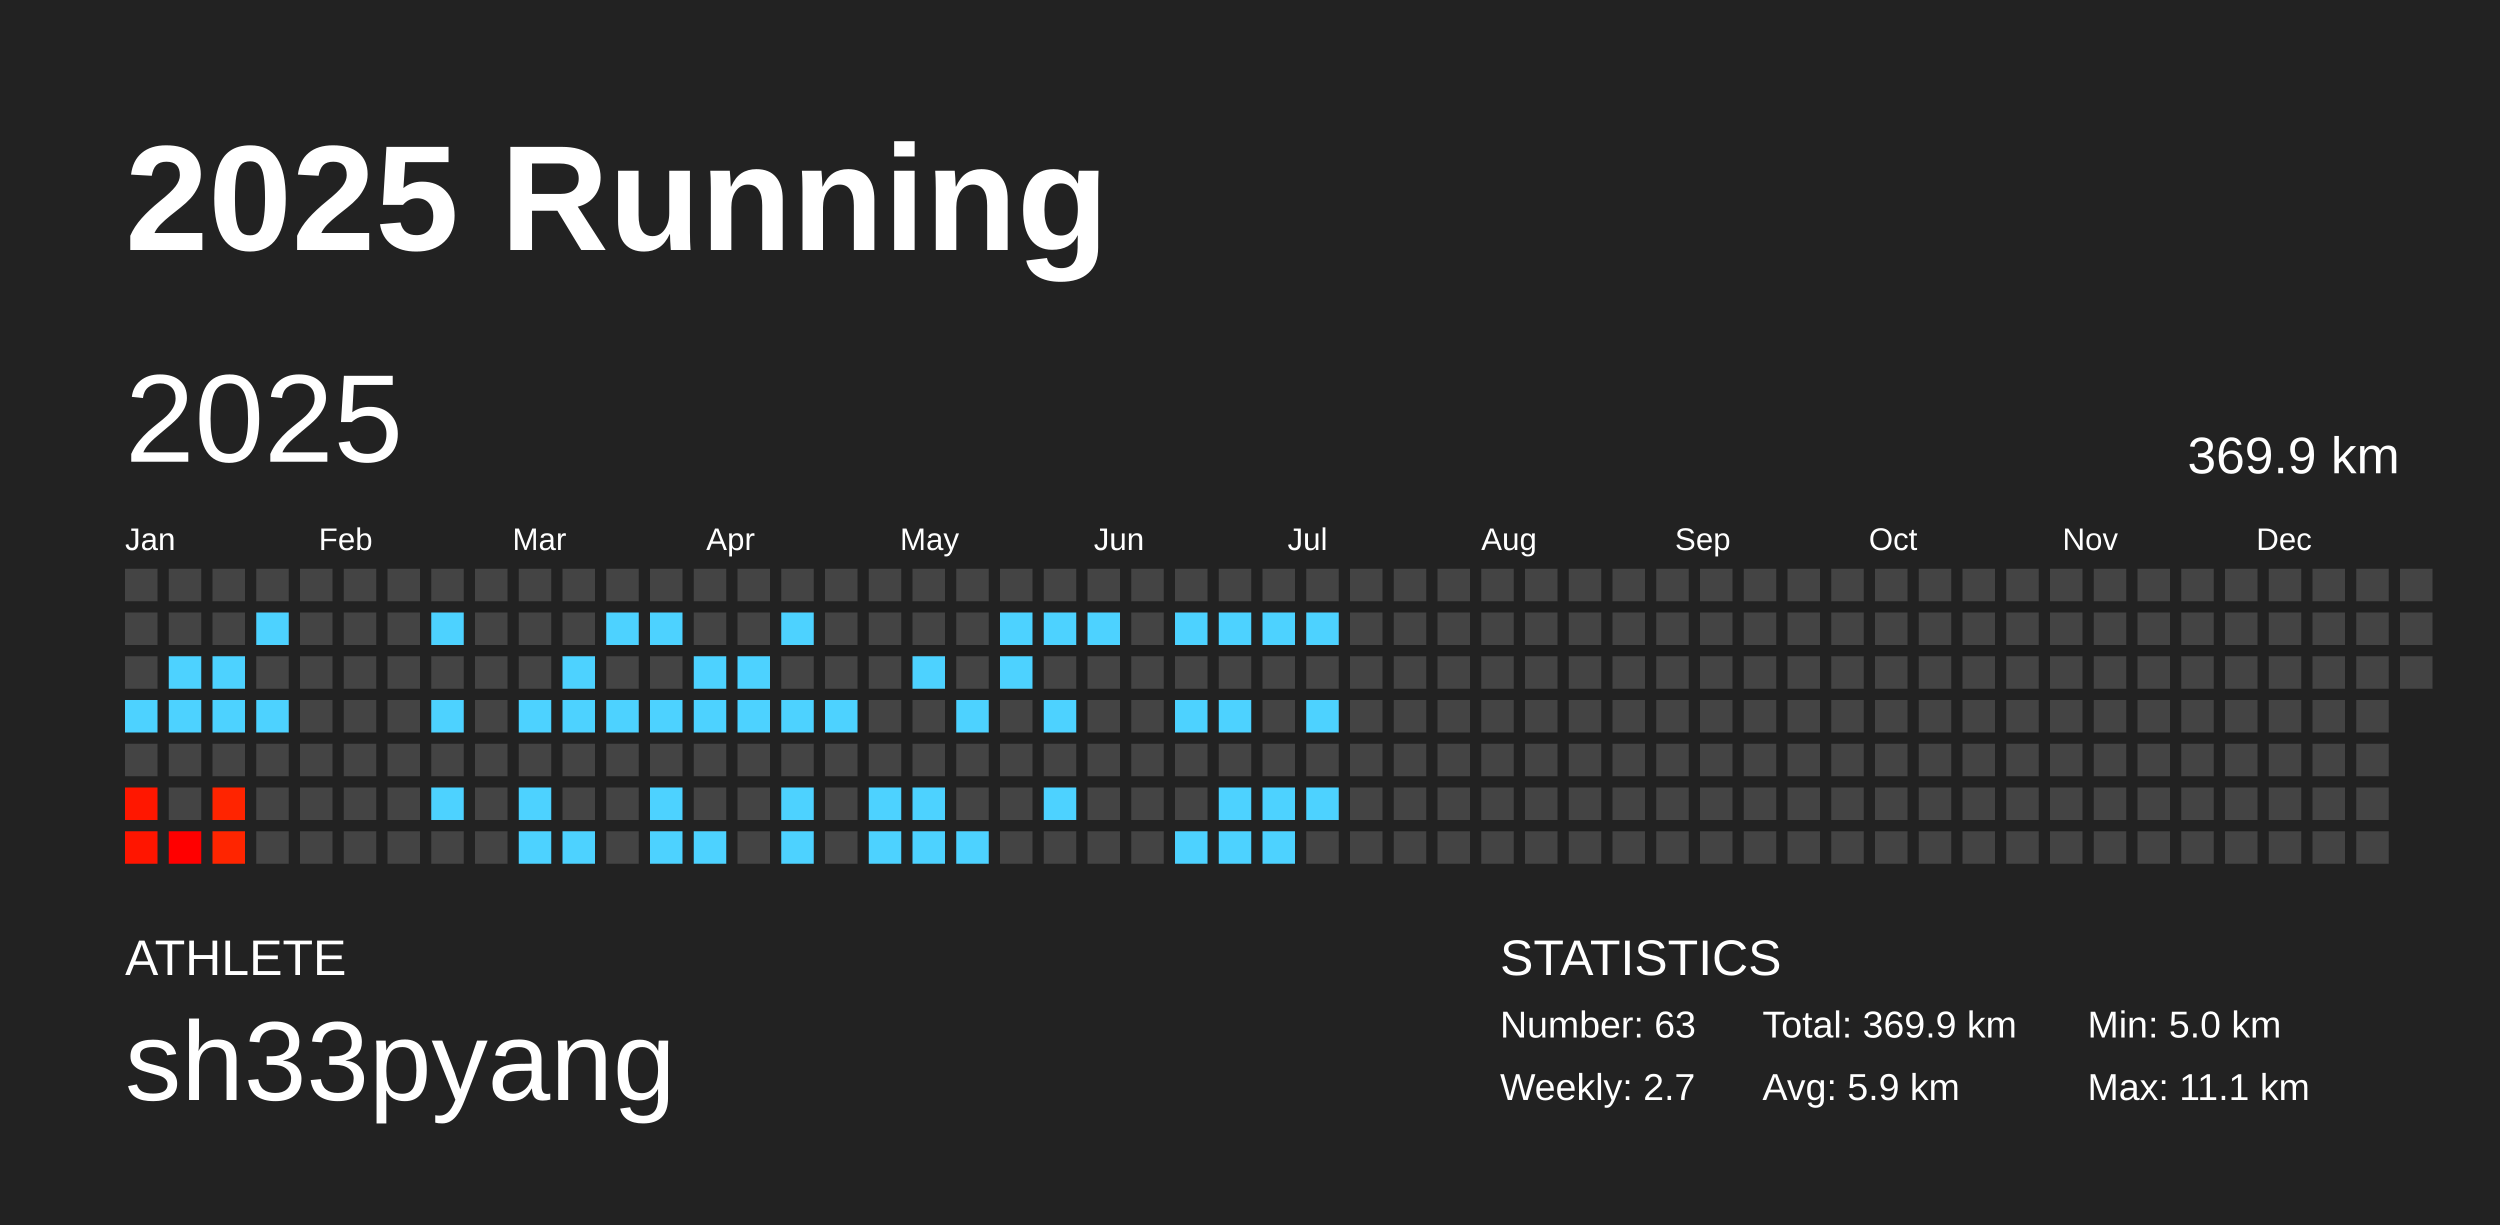
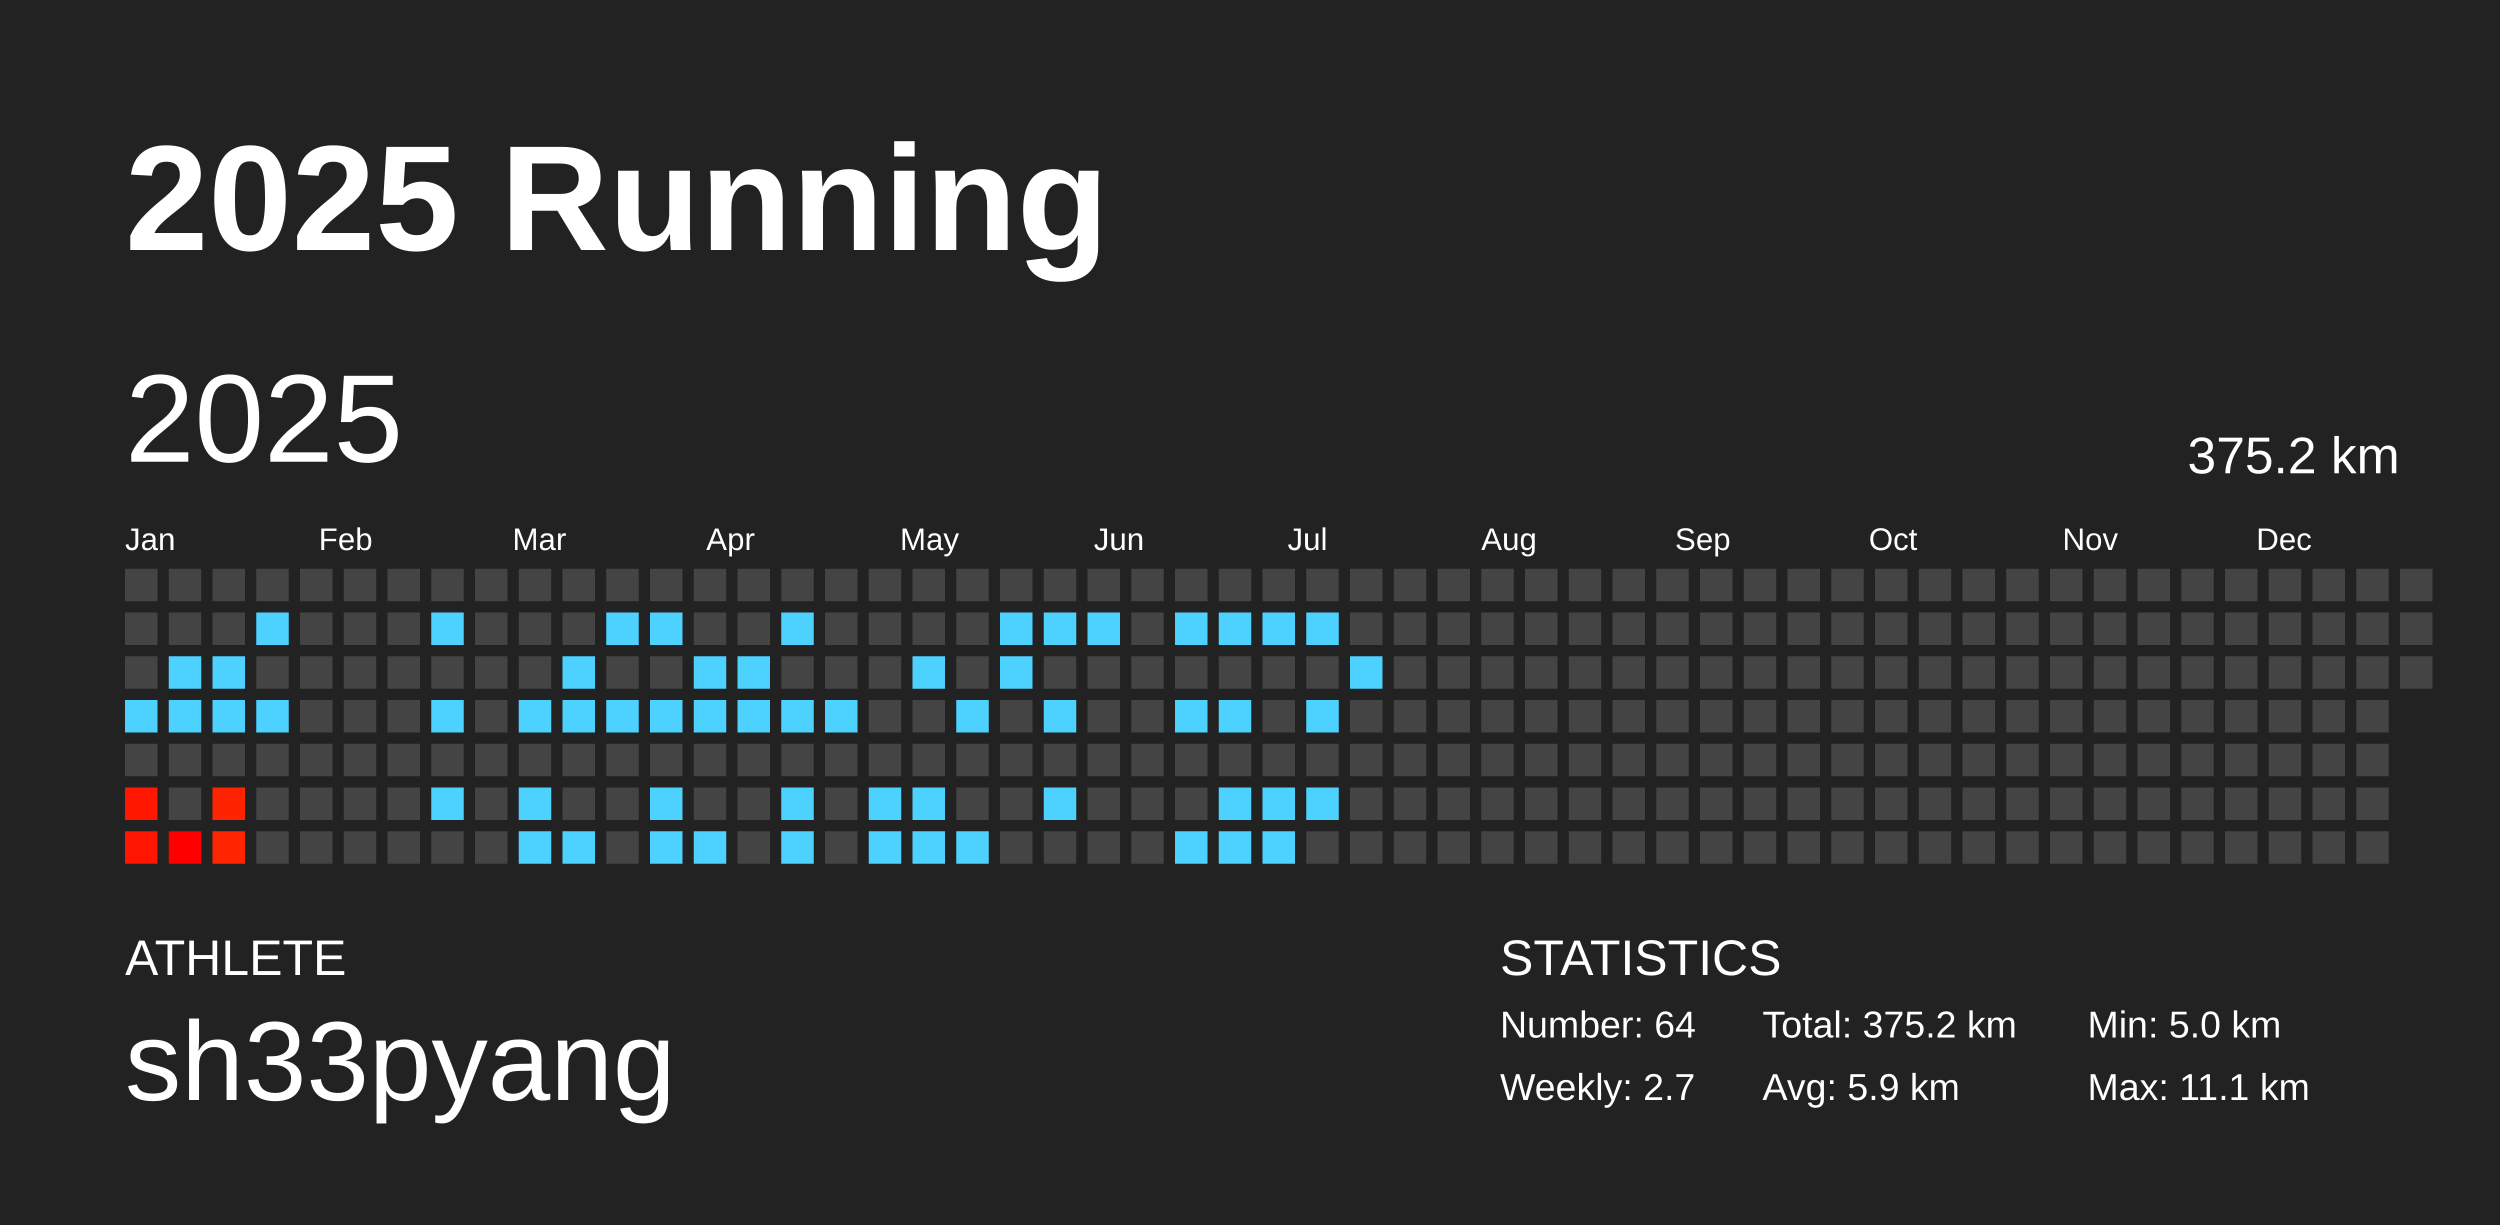
<svg xmlns="http://www.w3.org/2000/svg" baseProfile="full" height="98mm" version="1.1" viewBox="0,0,200,98" width="200mm">
  <defs />
  <rect fill="#222222" height="98" width="200" x="0" y="0" />
  <text fill="#FFFFFF" style="font-size:12px; font-family:Arial; font-weight:bold;" x="10" y="20">2025 Running</text>
  <text fill="#FFFFFF" style="font-size:4px; font-family:Arial" x="10" y="78">ATHLETE</text>
  <text fill="#FFFFFF" style="font-size:9px; font-family:Arial" x="10" y="88">sh33pyang</text>
  <text fill="#FFFFFF" style="font-size:4px; font-family:Arial" x="120" y="78">STATISTICS</text>
-   <text fill="#FFFFFF" style="font-size:3px; font-family:Arial" x="120" y="83">Number: 63</text>
+   <text fill="#FFFFFF" style="font-size:3px; font-family:Arial" x="120" y="83">Number: 64</text>
  <text fill="#FFFFFF" style="font-size:3px; font-family:Arial" x="120" y="88">Weekly: 2.7</text>
-   <text fill="#FFFFFF" style="font-size:3px; font-family:Arial" x="141" y="83">Total: 369.9 km</text>
+   <text fill="#FFFFFF" style="font-size:3px; font-family:Arial" x="141" y="83">Total: 375.2 km</text>
  <text fill="#FFFFFF" style="font-size:3px; font-family:Arial" x="141" y="88">Avg: 5.9 km</text>
  <text fill="#FFFFFF" style="font-size:3px; font-family:Arial" x="167" y="83">Min: 5.0 km</text>
  <text fill="#FFFFFF" style="font-size:3px; font-family:Arial" x="167" y="88">Max: 11.1 km</text>
  <text dominant-baseline="hanging" fill="#FFFFFF" style="font-size:10.0px; font-family:Arial;" x="10" y="30">2025</text>
-   <text dominant-baseline="hanging" fill="#FFFFFF" style="font-size:4.125px; font-family:Arial;" x="175" y="35">369.9 km</text>
+   <text dominant-baseline="hanging" fill="#FFFFFF" style="font-size:4.125px; font-family:Arial;" x="175" y="35">375.2 km</text>
  <text fill="#FFFFFF" style="font-size:2.5px; font-family:Arial" x="10.0" y="44">Jan</text>
  <text fill="#FFFFFF" style="font-size:2.5px; font-family:Arial" x="25.5" y="44">Feb</text>
  <text fill="#FFFFFF" style="font-size:2.5px; font-family:Arial" x="41.0" y="44">Mar</text>
  <text fill="#FFFFFF" style="font-size:2.5px; font-family:Arial" x="56.5" y="44">Apr</text>
  <text fill="#FFFFFF" style="font-size:2.5px; font-family:Arial" x="72.0" y="44">May</text>
  <text fill="#FFFFFF" style="font-size:2.5px; font-family:Arial" x="87.5" y="44">Jun</text>
  <text fill="#FFFFFF" style="font-size:2.5px; font-family:Arial" x="103.0" y="44">Jul</text>
  <text fill="#FFFFFF" style="font-size:2.5px; font-family:Arial" x="118.5" y="44">Aug</text>
  <text fill="#FFFFFF" style="font-size:2.5px; font-family:Arial" x="134.0" y="44">Sep</text>
  <text fill="#FFFFFF" style="font-size:2.5px; font-family:Arial" x="149.5" y="44">Oct</text>
  <text fill="#FFFFFF" style="font-size:2.5px; font-family:Arial" x="165.0" y="44">Nov</text>
  <text fill="#FFFFFF" style="font-size:2.5px; font-family:Arial" x="180.5" y="44">Dec</text>
  <rect fill="#444444" height="2.6" width="2.6" x="10.0" y="45.5" />
  <rect fill="#444444" height="2.6" width="2.6" x="10.0" y="49.0" />
  <rect fill="#444444" height="2.6" width="2.6" x="10.0" y="52.5" />
  <rect fill="#4dd2ff" height="2.6" width="2.6" x="10.0" y="56.0" />
  <rect fill="#444444" height="2.6" width="2.6" x="10.0" y="59.5" />
  <rect fill="#ff1700" height="2.6" width="2.6" x="10.0" y="63.0" />
  <rect fill="#ff1500" height="2.6" width="2.6" x="10.0" y="66.5" />
  <rect fill="#444444" height="2.6" width="2.6" x="13.5" y="45.5" />
  <rect fill="#444444" height="2.6" width="2.6" x="13.5" y="49.0" />
  <rect fill="#4dd2ff" height="2.6" width="2.6" x="13.5" y="52.5" />
  <rect fill="#4dd2ff" height="2.6" width="2.6" x="13.5" y="56.0" />
  <rect fill="#444444" height="2.6" width="2.6" x="13.5" y="59.5" />
  <rect fill="#444444" height="2.6" width="2.6" x="13.5" y="63.0" />
  <rect fill="#ff0000" height="2.6" width="2.6" x="13.5" y="66.5" />
  <rect fill="#444444" height="2.6" width="2.6" x="17.0" y="45.5" />
  <rect fill="#444444" height="2.6" width="2.6" x="17.0" y="49.0" />
  <rect fill="#4dd2ff" height="2.6" width="2.6" x="17.0" y="52.5" />
  <rect fill="#4dd2ff" height="2.6" width="2.6" x="17.0" y="56.0" />
  <rect fill="#444444" height="2.6" width="2.6" x="17.0" y="59.5" />
  <rect fill="#ff2400" height="2.6" width="2.6" x="17.0" y="63.0" />
  <rect fill="#ff2500" height="2.6" width="2.6" x="17.0" y="66.5" />
  <rect fill="#444444" height="2.6" width="2.6" x="20.5" y="45.5" />
  <rect fill="#4dd2ff" height="2.6" width="2.6" x="20.5" y="49.0" />
  <rect fill="#444444" height="2.6" width="2.6" x="20.5" y="52.5" />
  <rect fill="#4dd2ff" height="2.6" width="2.6" x="20.5" y="56.0" />
  <rect fill="#444444" height="2.6" width="2.6" x="20.5" y="59.5" />
  <rect fill="#444444" height="2.6" width="2.6" x="20.5" y="63.0" />
  <rect fill="#444444" height="2.6" width="2.6" x="20.5" y="66.5" />
  <rect fill="#444444" height="2.6" width="2.6" x="24.0" y="45.5" />
  <rect fill="#444444" height="2.6" width="2.6" x="24.0" y="49.0" />
  <rect fill="#444444" height="2.6" width="2.6" x="24.0" y="52.5" />
  <rect fill="#444444" height="2.6" width="2.6" x="24.0" y="56.0" />
  <rect fill="#444444" height="2.6" width="2.6" x="24.0" y="59.5" />
  <rect fill="#444444" height="2.6" width="2.6" x="24.0" y="63.0" />
  <rect fill="#444444" height="2.6" width="2.6" x="24.0" y="66.5" />
  <rect fill="#444444" height="2.6" width="2.6" x="27.5" y="45.5" />
  <rect fill="#444444" height="2.6" width="2.6" x="27.5" y="49.0" />
  <rect fill="#444444" height="2.6" width="2.6" x="27.5" y="52.5" />
  <rect fill="#444444" height="2.6" width="2.6" x="27.5" y="56.0" />
  <rect fill="#444444" height="2.6" width="2.6" x="27.5" y="59.5" />
  <rect fill="#444444" height="2.6" width="2.6" x="27.5" y="63.0" />
  <rect fill="#444444" height="2.6" width="2.6" x="27.5" y="66.5" />
  <rect fill="#444444" height="2.6" width="2.6" x="31.0" y="45.5" />
  <rect fill="#444444" height="2.6" width="2.6" x="31.0" y="49.0" />
  <rect fill="#444444" height="2.6" width="2.6" x="31.0" y="52.5" />
  <rect fill="#444444" height="2.6" width="2.6" x="31.0" y="56.0" />
  <rect fill="#444444" height="2.6" width="2.6" x="31.0" y="59.5" />
  <rect fill="#444444" height="2.6" width="2.6" x="31.0" y="63.0" />
  <rect fill="#444444" height="2.6" width="2.6" x="31.0" y="66.5" />
  <rect fill="#444444" height="2.6" width="2.6" x="34.5" y="45.5" />
  <rect fill="#4dd2ff" height="2.6" width="2.6" x="34.5" y="49.0" />
  <rect fill="#444444" height="2.6" width="2.6" x="34.5" y="52.5" />
  <rect fill="#4dd2ff" height="2.6" width="2.6" x="34.5" y="56.0" />
  <rect fill="#444444" height="2.6" width="2.6" x="34.5" y="59.5" />
  <rect fill="#4dd2ff" height="2.6" width="2.6" x="34.5" y="63.0" />
  <rect fill="#444444" height="2.6" width="2.6" x="34.5" y="66.5" />
  <rect fill="#444444" height="2.6" width="2.6" x="38.0" y="45.5" />
  <rect fill="#444444" height="2.6" width="2.6" x="38.0" y="49.0" />
  <rect fill="#444444" height="2.6" width="2.6" x="38.0" y="52.5" />
  <rect fill="#444444" height="2.6" width="2.6" x="38.0" y="56.0" />
  <rect fill="#444444" height="2.6" width="2.6" x="38.0" y="59.5" />
  <rect fill="#444444" height="2.6" width="2.6" x="38.0" y="63.0" />
  <rect fill="#444444" height="2.6" width="2.6" x="38.0" y="66.5" />
  <rect fill="#444444" height="2.6" width="2.6" x="41.5" y="45.5" />
  <rect fill="#444444" height="2.6" width="2.6" x="41.5" y="49.0" />
  <rect fill="#444444" height="2.6" width="2.6" x="41.5" y="52.5" />
  <rect fill="#4dd2ff" height="2.6" width="2.6" x="41.5" y="56.0" />
  <rect fill="#444444" height="2.6" width="2.6" x="41.5" y="59.5" />
  <rect fill="#4dd2ff" height="2.6" width="2.6" x="41.5" y="63.0" />
  <rect fill="#4dd2ff" height="2.6" width="2.6" x="41.5" y="66.5" />
  <rect fill="#444444" height="2.6" width="2.6" x="45.0" y="45.5" />
  <rect fill="#444444" height="2.6" width="2.6" x="45.0" y="49.0" />
  <rect fill="#4dd2ff" height="2.6" width="2.6" x="45.0" y="52.5" />
  <rect fill="#4dd2ff" height="2.6" width="2.6" x="45.0" y="56.0" />
  <rect fill="#444444" height="2.6" width="2.6" x="45.0" y="59.5" />
  <rect fill="#444444" height="2.6" width="2.6" x="45.0" y="63.0" />
  <rect fill="#4dd2ff" height="2.6" width="2.6" x="45.0" y="66.5" />
  <rect fill="#444444" height="2.6" width="2.6" x="48.5" y="45.5" />
  <rect fill="#4dd2ff" height="2.6" width="2.6" x="48.5" y="49.0" />
  <rect fill="#444444" height="2.6" width="2.6" x="48.5" y="52.5" />
  <rect fill="#4dd2ff" height="2.6" width="2.6" x="48.5" y="56.0" />
  <rect fill="#444444" height="2.6" width="2.6" x="48.5" y="59.5" />
  <rect fill="#444444" height="2.6" width="2.6" x="48.5" y="63.0" />
  <rect fill="#444444" height="2.6" width="2.6" x="48.5" y="66.5" />
  <rect fill="#444444" height="2.6" width="2.6" x="52.0" y="45.5" />
  <rect fill="#4dd2ff" height="2.6" width="2.6" x="52.0" y="49.0" />
  <rect fill="#444444" height="2.6" width="2.6" x="52.0" y="52.5" />
  <rect fill="#4dd2ff" height="2.6" width="2.6" x="52.0" y="56.0" />
  <rect fill="#444444" height="2.6" width="2.6" x="52.0" y="59.5" />
  <rect fill="#4dd2ff" height="2.6" width="2.6" x="52.0" y="63.0" />
  <rect fill="#4dd2ff" height="2.6" width="2.6" x="52.0" y="66.5" />
  <rect fill="#444444" height="2.6" width="2.6" x="55.5" y="45.5" />
  <rect fill="#444444" height="2.6" width="2.6" x="55.5" y="49.0" />
  <rect fill="#4dd2ff" height="2.6" width="2.6" x="55.5" y="52.5" />
  <rect fill="#4dd2ff" height="2.6" width="2.6" x="55.5" y="56.0" />
  <rect fill="#444444" height="2.6" width="2.6" x="55.5" y="59.5" />
  <rect fill="#444444" height="2.6" width="2.6" x="55.5" y="63.0" />
  <rect fill="#4dd2ff" height="2.6" width="2.6" x="55.5" y="66.5" />
  <rect fill="#444444" height="2.6" width="2.6" x="59.0" y="45.5" />
  <rect fill="#444444" height="2.6" width="2.6" x="59.0" y="49.0" />
  <rect fill="#4dd2ff" height="2.6" width="2.6" x="59.0" y="52.5" />
  <rect fill="#4dd2ff" height="2.6" width="2.6" x="59.0" y="56.0" />
  <rect fill="#444444" height="2.6" width="2.6" x="59.0" y="59.5" />
  <rect fill="#444444" height="2.6" width="2.6" x="59.0" y="63.0" />
  <rect fill="#444444" height="2.6" width="2.6" x="59.0" y="66.5" />
  <rect fill="#444444" height="2.6" width="2.6" x="62.5" y="45.5" />
  <rect fill="#4dd2ff" height="2.6" width="2.6" x="62.5" y="49.0" />
  <rect fill="#444444" height="2.6" width="2.6" x="62.5" y="52.5" />
  <rect fill="#4dd2ff" height="2.6" width="2.6" x="62.5" y="56.0" />
  <rect fill="#444444" height="2.6" width="2.6" x="62.5" y="59.5" />
  <rect fill="#4dd2ff" height="2.6" width="2.6" x="62.5" y="63.0" />
  <rect fill="#4dd2ff" height="2.6" width="2.6" x="62.5" y="66.5" />
  <rect fill="#444444" height="2.6" width="2.6" x="66.0" y="45.5" />
  <rect fill="#444444" height="2.6" width="2.6" x="66.0" y="49.0" />
  <rect fill="#444444" height="2.6" width="2.6" x="66.0" y="52.5" />
  <rect fill="#4dd2ff" height="2.6" width="2.6" x="66.0" y="56.0" />
  <rect fill="#444444" height="2.6" width="2.6" x="66.0" y="59.5" />
  <rect fill="#444444" height="2.6" width="2.6" x="66.0" y="63.0" />
  <rect fill="#444444" height="2.6" width="2.6" x="66.0" y="66.5" />
  <rect fill="#444444" height="2.6" width="2.6" x="69.5" y="45.5" />
  <rect fill="#444444" height="2.6" width="2.6" x="69.5" y="49.0" />
  <rect fill="#444444" height="2.6" width="2.6" x="69.5" y="52.5" />
  <rect fill="#444444" height="2.6" width="2.6" x="69.5" y="56.0" />
  <rect fill="#444444" height="2.6" width="2.6" x="69.5" y="59.5" />
  <rect fill="#4dd2ff" height="2.6" width="2.6" x="69.5" y="63.0" />
  <rect fill="#4dd2ff" height="2.6" width="2.6" x="69.5" y="66.5" />
  <rect fill="#444444" height="2.6" width="2.6" x="73.0" y="45.5" />
  <rect fill="#444444" height="2.6" width="2.6" x="73.0" y="49.0" />
  <rect fill="#4dd2ff" height="2.6" width="2.6" x="73.0" y="52.5" />
  <rect fill="#444444" height="2.6" width="2.6" x="73.0" y="56.0" />
  <rect fill="#444444" height="2.6" width="2.6" x="73.0" y="59.5" />
  <rect fill="#4dd2ff" height="2.6" width="2.6" x="73.0" y="63.0" />
  <rect fill="#4dd2ff" height="2.6" width="2.6" x="73.0" y="66.5" />
  <rect fill="#444444" height="2.6" width="2.6" x="76.5" y="45.5" />
  <rect fill="#444444" height="2.6" width="2.6" x="76.5" y="49.0" />
  <rect fill="#444444" height="2.6" width="2.6" x="76.5" y="52.5" />
  <rect fill="#4dd2ff" height="2.6" width="2.6" x="76.5" y="56.0" />
  <rect fill="#444444" height="2.6" width="2.6" x="76.5" y="59.5" />
  <rect fill="#444444" height="2.6" width="2.6" x="76.5" y="63.0" />
  <rect fill="#4dd2ff" height="2.6" width="2.6" x="76.5" y="66.5" />
  <rect fill="#444444" height="2.6" width="2.6" x="80.0" y="45.5" />
  <rect fill="#4dd2ff" height="2.6" width="2.6" x="80.0" y="49.0" />
  <rect fill="#4dd2ff" height="2.6" width="2.6" x="80.0" y="52.5" />
  <rect fill="#444444" height="2.6" width="2.6" x="80.0" y="56.0" />
  <rect fill="#444444" height="2.6" width="2.6" x="80.0" y="59.5" />
  <rect fill="#444444" height="2.6" width="2.6" x="80.0" y="63.0" />
  <rect fill="#444444" height="2.6" width="2.6" x="80.0" y="66.5" />
  <rect fill="#444444" height="2.6" width="2.6" x="83.5" y="45.5" />
  <rect fill="#4dd2ff" height="2.6" width="2.6" x="83.5" y="49.0" />
  <rect fill="#444444" height="2.6" width="2.6" x="83.5" y="52.5" />
  <rect fill="#4dd2ff" height="2.6" width="2.6" x="83.5" y="56.0" />
  <rect fill="#444444" height="2.6" width="2.6" x="83.5" y="59.5" />
  <rect fill="#4dd2ff" height="2.6" width="2.6" x="83.5" y="63.0" />
  <rect fill="#444444" height="2.6" width="2.6" x="83.5" y="66.5" />
  <rect fill="#444444" height="2.6" width="2.6" x="87.0" y="45.5" />
  <rect fill="#4dd2ff" height="2.6" width="2.6" x="87.0" y="49.0" />
  <rect fill="#444444" height="2.6" width="2.6" x="87.0" y="52.5" />
  <rect fill="#444444" height="2.6" width="2.6" x="87.0" y="56.0" />
  <rect fill="#444444" height="2.6" width="2.6" x="87.0" y="59.5" />
  <rect fill="#444444" height="2.6" width="2.6" x="87.0" y="63.0" />
  <rect fill="#444444" height="2.6" width="2.6" x="87.0" y="66.5" />
  <rect fill="#444444" height="2.6" width="2.6" x="90.5" y="45.5" />
  <rect fill="#444444" height="2.6" width="2.6" x="90.5" y="49.0" />
  <rect fill="#444444" height="2.6" width="2.6" x="90.5" y="52.5" />
  <rect fill="#444444" height="2.6" width="2.6" x="90.5" y="56.0" />
  <rect fill="#444444" height="2.6" width="2.6" x="90.5" y="59.5" />
  <rect fill="#444444" height="2.6" width="2.6" x="90.5" y="63.0" />
  <rect fill="#444444" height="2.6" width="2.6" x="90.5" y="66.5" />
  <rect fill="#444444" height="2.6" width="2.6" x="94.0" y="45.5" />
  <rect fill="#4dd2ff" height="2.6" width="2.6" x="94.0" y="49.0" />
  <rect fill="#444444" height="2.6" width="2.6" x="94.0" y="52.5" />
  <rect fill="#4dd2ff" height="2.6" width="2.6" x="94.0" y="56.0" />
  <rect fill="#444444" height="2.6" width="2.6" x="94.0" y="59.5" />
  <rect fill="#444444" height="2.6" width="2.6" x="94.0" y="63.0" />
  <rect fill="#4dd2ff" height="2.6" width="2.6" x="94.0" y="66.5" />
  <rect fill="#444444" height="2.6" width="2.6" x="97.5" y="45.5" />
  <rect fill="#4dd2ff" height="2.6" width="2.6" x="97.5" y="49.0" />
  <rect fill="#444444" height="2.6" width="2.6" x="97.5" y="52.5" />
  <rect fill="#4dd2ff" height="2.6" width="2.6" x="97.5" y="56.0" />
  <rect fill="#444444" height="2.6" width="2.6" x="97.5" y="59.5" />
  <rect fill="#4dd2ff" height="2.6" width="2.6" x="97.5" y="63.0" />
  <rect fill="#4dd2ff" height="2.6" width="2.6" x="97.5" y="66.5" />
  <rect fill="#444444" height="2.6" width="2.6" x="101.0" y="45.5" />
  <rect fill="#4dd2ff" height="2.6" width="2.6" x="101.0" y="49.0" />
  <rect fill="#444444" height="2.6" width="2.6" x="101.0" y="52.5" />
  <rect fill="#444444" height="2.6" width="2.6" x="101.0" y="56.0" />
  <rect fill="#444444" height="2.6" width="2.6" x="101.0" y="59.5" />
  <rect fill="#4dd2ff" height="2.6" width="2.6" x="101.0" y="63.0" />
  <rect fill="#4dd2ff" height="2.6" width="2.6" x="101.0" y="66.5" />
  <rect fill="#444444" height="2.6" width="2.6" x="104.5" y="45.5" />
  <rect fill="#4dd2ff" height="2.6" width="2.6" x="104.5" y="49.0" />
  <rect fill="#444444" height="2.6" width="2.6" x="104.5" y="52.5" />
  <rect fill="#4dd2ff" height="2.6" width="2.6" x="104.5" y="56.0" />
  <rect fill="#444444" height="2.6" width="2.6" x="104.5" y="59.5" />
  <rect fill="#4dd2ff" height="2.6" width="2.6" x="104.5" y="63.0" />
  <rect fill="#444444" height="2.6" width="2.6" x="104.5" y="66.5" />
  <rect fill="#444444" height="2.6" width="2.6" x="108.0" y="45.5" />
  <rect fill="#444444" height="2.6" width="2.6" x="108.0" y="49.0" />
-   <rect fill="#444444" height="2.6" width="2.6" x="108.0" y="52.5" />
+   <rect fill="#4dd2ff" height="2.6" width="2.6" x="108.0" y="52.5" />
  <rect fill="#444444" height="2.6" width="2.6" x="108.0" y="56.0" />
  <rect fill="#444444" height="2.6" width="2.6" x="108.0" y="59.5" />
  <rect fill="#444444" height="2.6" width="2.6" x="108.0" y="63.0" />
  <rect fill="#444444" height="2.6" width="2.6" x="108.0" y="66.5" />
  <rect fill="#444444" height="2.6" width="2.6" x="111.5" y="45.5" />
  <rect fill="#444444" height="2.6" width="2.6" x="111.5" y="49.0" />
  <rect fill="#444444" height="2.6" width="2.6" x="111.5" y="52.5" />
  <rect fill="#444444" height="2.6" width="2.6" x="111.5" y="56.0" />
  <rect fill="#444444" height="2.6" width="2.6" x="111.5" y="59.5" />
  <rect fill="#444444" height="2.6" width="2.6" x="111.5" y="63.0" />
  <rect fill="#444444" height="2.6" width="2.6" x="111.5" y="66.5" />
  <rect fill="#444444" height="2.6" width="2.6" x="115.0" y="45.5" />
  <rect fill="#444444" height="2.6" width="2.6" x="115.0" y="49.0" />
  <rect fill="#444444" height="2.6" width="2.6" x="115.0" y="52.5" />
  <rect fill="#444444" height="2.6" width="2.6" x="115.0" y="56.0" />
  <rect fill="#444444" height="2.6" width="2.6" x="115.0" y="59.5" />
  <rect fill="#444444" height="2.6" width="2.6" x="115.0" y="63.0" />
  <rect fill="#444444" height="2.6" width="2.6" x="115.0" y="66.5" />
  <rect fill="#444444" height="2.6" width="2.6" x="118.5" y="45.5" />
  <rect fill="#444444" height="2.6" width="2.6" x="118.5" y="49.0" />
  <rect fill="#444444" height="2.6" width="2.6" x="118.5" y="52.5" />
  <rect fill="#444444" height="2.6" width="2.6" x="118.5" y="56.0" />
  <rect fill="#444444" height="2.6" width="2.6" x="118.5" y="59.5" />
  <rect fill="#444444" height="2.6" width="2.6" x="118.5" y="63.0" />
  <rect fill="#444444" height="2.6" width="2.6" x="118.5" y="66.5" />
  <rect fill="#444444" height="2.6" width="2.6" x="122.0" y="45.5" />
  <rect fill="#444444" height="2.6" width="2.6" x="122.0" y="49.0" />
  <rect fill="#444444" height="2.6" width="2.6" x="122.0" y="52.5" />
  <rect fill="#444444" height="2.6" width="2.6" x="122.0" y="56.0" />
  <rect fill="#444444" height="2.6" width="2.6" x="122.0" y="59.5" />
  <rect fill="#444444" height="2.6" width="2.6" x="122.0" y="63.0" />
  <rect fill="#444444" height="2.6" width="2.6" x="122.0" y="66.5" />
  <rect fill="#444444" height="2.6" width="2.6" x="125.5" y="45.5" />
  <rect fill="#444444" height="2.6" width="2.6" x="125.5" y="49.0" />
  <rect fill="#444444" height="2.6" width="2.6" x="125.5" y="52.5" />
  <rect fill="#444444" height="2.6" width="2.6" x="125.5" y="56.0" />
  <rect fill="#444444" height="2.6" width="2.6" x="125.5" y="59.5" />
  <rect fill="#444444" height="2.6" width="2.6" x="125.5" y="63.0" />
  <rect fill="#444444" height="2.6" width="2.6" x="125.5" y="66.5" />
  <rect fill="#444444" height="2.6" width="2.6" x="129.0" y="45.5" />
  <rect fill="#444444" height="2.6" width="2.6" x="129.0" y="49.0" />
  <rect fill="#444444" height="2.6" width="2.6" x="129.0" y="52.5" />
  <rect fill="#444444" height="2.6" width="2.6" x="129.0" y="56.0" />
  <rect fill="#444444" height="2.6" width="2.6" x="129.0" y="59.5" />
  <rect fill="#444444" height="2.6" width="2.6" x="129.0" y="63.0" />
  <rect fill="#444444" height="2.6" width="2.6" x="129.0" y="66.5" />
  <rect fill="#444444" height="2.6" width="2.6" x="132.5" y="45.5" />
  <rect fill="#444444" height="2.6" width="2.6" x="132.5" y="49.0" />
  <rect fill="#444444" height="2.6" width="2.6" x="132.5" y="52.5" />
  <rect fill="#444444" height="2.6" width="2.6" x="132.5" y="56.0" />
  <rect fill="#444444" height="2.6" width="2.6" x="132.5" y="59.5" />
  <rect fill="#444444" height="2.6" width="2.6" x="132.5" y="63.0" />
  <rect fill="#444444" height="2.6" width="2.6" x="132.5" y="66.5" />
  <rect fill="#444444" height="2.6" width="2.6" x="136.0" y="45.5" />
  <rect fill="#444444" height="2.6" width="2.6" x="136.0" y="49.0" />
  <rect fill="#444444" height="2.6" width="2.6" x="136.0" y="52.5" />
  <rect fill="#444444" height="2.6" width="2.6" x="136.0" y="56.0" />
  <rect fill="#444444" height="2.6" width="2.6" x="136.0" y="59.5" />
  <rect fill="#444444" height="2.6" width="2.6" x="136.0" y="63.0" />
  <rect fill="#444444" height="2.6" width="2.6" x="136.0" y="66.5" />
  <rect fill="#444444" height="2.6" width="2.6" x="139.5" y="45.5" />
  <rect fill="#444444" height="2.6" width="2.6" x="139.5" y="49.0" />
  <rect fill="#444444" height="2.6" width="2.6" x="139.5" y="52.5" />
  <rect fill="#444444" height="2.6" width="2.6" x="139.5" y="56.0" />
  <rect fill="#444444" height="2.6" width="2.6" x="139.5" y="59.5" />
  <rect fill="#444444" height="2.6" width="2.6" x="139.5" y="63.0" />
  <rect fill="#444444" height="2.6" width="2.6" x="139.5" y="66.5" />
  <rect fill="#444444" height="2.6" width="2.6" x="143.0" y="45.5" />
  <rect fill="#444444" height="2.6" width="2.6" x="143.0" y="49.0" />
  <rect fill="#444444" height="2.6" width="2.6" x="143.0" y="52.5" />
  <rect fill="#444444" height="2.6" width="2.6" x="143.0" y="56.0" />
  <rect fill="#444444" height="2.6" width="2.6" x="143.0" y="59.5" />
  <rect fill="#444444" height="2.6" width="2.6" x="143.0" y="63.0" />
  <rect fill="#444444" height="2.6" width="2.6" x="143.0" y="66.5" />
  <rect fill="#444444" height="2.6" width="2.6" x="146.5" y="45.5" />
  <rect fill="#444444" height="2.6" width="2.6" x="146.5" y="49.0" />
  <rect fill="#444444" height="2.6" width="2.6" x="146.5" y="52.5" />
  <rect fill="#444444" height="2.6" width="2.6" x="146.5" y="56.0" />
  <rect fill="#444444" height="2.6" width="2.6" x="146.5" y="59.5" />
  <rect fill="#444444" height="2.6" width="2.6" x="146.5" y="63.0" />
  <rect fill="#444444" height="2.6" width="2.6" x="146.5" y="66.5" />
  <rect fill="#444444" height="2.6" width="2.6" x="150.0" y="45.5" />
  <rect fill="#444444" height="2.6" width="2.6" x="150.0" y="49.0" />
  <rect fill="#444444" height="2.6" width="2.6" x="150.0" y="52.5" />
  <rect fill="#444444" height="2.6" width="2.6" x="150.0" y="56.0" />
  <rect fill="#444444" height="2.6" width="2.6" x="150.0" y="59.5" />
  <rect fill="#444444" height="2.6" width="2.6" x="150.0" y="63.0" />
  <rect fill="#444444" height="2.6" width="2.6" x="150.0" y="66.5" />
  <rect fill="#444444" height="2.6" width="2.6" x="153.5" y="45.5" />
  <rect fill="#444444" height="2.6" width="2.6" x="153.5" y="49.0" />
  <rect fill="#444444" height="2.6" width="2.6" x="153.5" y="52.5" />
  <rect fill="#444444" height="2.6" width="2.6" x="153.5" y="56.0" />
  <rect fill="#444444" height="2.6" width="2.6" x="153.5" y="59.5" />
  <rect fill="#444444" height="2.6" width="2.6" x="153.5" y="63.0" />
  <rect fill="#444444" height="2.6" width="2.6" x="153.5" y="66.5" />
  <rect fill="#444444" height="2.6" width="2.6" x="157.0" y="45.5" />
  <rect fill="#444444" height="2.6" width="2.6" x="157.0" y="49.0" />
  <rect fill="#444444" height="2.6" width="2.6" x="157.0" y="52.5" />
  <rect fill="#444444" height="2.6" width="2.6" x="157.0" y="56.0" />
  <rect fill="#444444" height="2.6" width="2.6" x="157.0" y="59.5" />
  <rect fill="#444444" height="2.6" width="2.6" x="157.0" y="63.0" />
  <rect fill="#444444" height="2.6" width="2.6" x="157.0" y="66.5" />
  <rect fill="#444444" height="2.6" width="2.6" x="160.5" y="45.5" />
  <rect fill="#444444" height="2.6" width="2.6" x="160.5" y="49.0" />
  <rect fill="#444444" height="2.6" width="2.6" x="160.5" y="52.5" />
  <rect fill="#444444" height="2.6" width="2.6" x="160.5" y="56.0" />
  <rect fill="#444444" height="2.6" width="2.6" x="160.5" y="59.5" />
  <rect fill="#444444" height="2.6" width="2.6" x="160.5" y="63.0" />
  <rect fill="#444444" height="2.6" width="2.6" x="160.5" y="66.5" />
  <rect fill="#444444" height="2.6" width="2.6" x="164.0" y="45.5" />
  <rect fill="#444444" height="2.6" width="2.6" x="164.0" y="49.0" />
  <rect fill="#444444" height="2.6" width="2.6" x="164.0" y="52.5" />
  <rect fill="#444444" height="2.6" width="2.6" x="164.0" y="56.0" />
  <rect fill="#444444" height="2.6" width="2.6" x="164.0" y="59.5" />
  <rect fill="#444444" height="2.6" width="2.6" x="164.0" y="63.0" />
  <rect fill="#444444" height="2.6" width="2.6" x="164.0" y="66.5" />
  <rect fill="#444444" height="2.6" width="2.6" x="167.5" y="45.5" />
  <rect fill="#444444" height="2.6" width="2.6" x="167.5" y="49.0" />
  <rect fill="#444444" height="2.6" width="2.6" x="167.5" y="52.5" />
  <rect fill="#444444" height="2.6" width="2.6" x="167.5" y="56.0" />
  <rect fill="#444444" height="2.6" width="2.6" x="167.5" y="59.5" />
  <rect fill="#444444" height="2.6" width="2.6" x="167.5" y="63.0" />
  <rect fill="#444444" height="2.6" width="2.6" x="167.5" y="66.5" />
  <rect fill="#444444" height="2.6" width="2.6" x="171.0" y="45.5" />
  <rect fill="#444444" height="2.6" width="2.6" x="171.0" y="49.0" />
  <rect fill="#444444" height="2.6" width="2.6" x="171.0" y="52.5" />
  <rect fill="#444444" height="2.6" width="2.6" x="171.0" y="56.0" />
  <rect fill="#444444" height="2.6" width="2.6" x="171.0" y="59.5" />
  <rect fill="#444444" height="2.6" width="2.6" x="171.0" y="63.0" />
  <rect fill="#444444" height="2.6" width="2.6" x="171.0" y="66.5" />
  <rect fill="#444444" height="2.6" width="2.6" x="174.5" y="45.5" />
  <rect fill="#444444" height="2.6" width="2.6" x="174.5" y="49.0" />
  <rect fill="#444444" height="2.6" width="2.6" x="174.5" y="52.5" />
  <rect fill="#444444" height="2.6" width="2.6" x="174.5" y="56.0" />
  <rect fill="#444444" height="2.6" width="2.6" x="174.5" y="59.5" />
  <rect fill="#444444" height="2.6" width="2.6" x="174.5" y="63.0" />
  <rect fill="#444444" height="2.6" width="2.6" x="174.5" y="66.5" />
  <rect fill="#444444" height="2.6" width="2.6" x="178.0" y="45.5" />
  <rect fill="#444444" height="2.6" width="2.6" x="178.0" y="49.0" />
  <rect fill="#444444" height="2.6" width="2.6" x="178.0" y="52.5" />
  <rect fill="#444444" height="2.6" width="2.6" x="178.0" y="56.0" />
  <rect fill="#444444" height="2.6" width="2.6" x="178.0" y="59.5" />
  <rect fill="#444444" height="2.6" width="2.6" x="178.0" y="63.0" />
  <rect fill="#444444" height="2.6" width="2.6" x="178.0" y="66.5" />
  <rect fill="#444444" height="2.6" width="2.6" x="181.5" y="45.5" />
  <rect fill="#444444" height="2.6" width="2.6" x="181.5" y="49.0" />
  <rect fill="#444444" height="2.6" width="2.6" x="181.5" y="52.5" />
  <rect fill="#444444" height="2.6" width="2.6" x="181.5" y="56.0" />
  <rect fill="#444444" height="2.6" width="2.6" x="181.5" y="59.5" />
  <rect fill="#444444" height="2.6" width="2.6" x="181.5" y="63.0" />
  <rect fill="#444444" height="2.6" width="2.6" x="181.5" y="66.5" />
  <rect fill="#444444" height="2.6" width="2.6" x="185.0" y="45.5" />
  <rect fill="#444444" height="2.6" width="2.6" x="185.0" y="49.0" />
  <rect fill="#444444" height="2.6" width="2.6" x="185.0" y="52.5" />
  <rect fill="#444444" height="2.6" width="2.6" x="185.0" y="56.0" />
  <rect fill="#444444" height="2.6" width="2.6" x="185.0" y="59.5" />
  <rect fill="#444444" height="2.6" width="2.6" x="185.0" y="63.0" />
  <rect fill="#444444" height="2.6" width="2.6" x="185.0" y="66.5" />
  <rect fill="#444444" height="2.6" width="2.6" x="188.5" y="45.5" />
  <rect fill="#444444" height="2.6" width="2.6" x="188.5" y="49.0" />
  <rect fill="#444444" height="2.6" width="2.6" x="188.5" y="52.5" />
  <rect fill="#444444" height="2.6" width="2.6" x="188.5" y="56.0" />
  <rect fill="#444444" height="2.6" width="2.6" x="188.5" y="59.5" />
  <rect fill="#444444" height="2.6" width="2.6" x="188.5" y="63.0" />
  <rect fill="#444444" height="2.6" width="2.6" x="188.5" y="66.5" />
  <rect fill="#444444" height="2.6" width="2.6" x="192.0" y="45.5" />
  <rect fill="#444444" height="2.6" width="2.6" x="192.0" y="49.0" />
  <rect fill="#444444" height="2.6" width="2.6" x="192.0" y="52.5" />
</svg>
